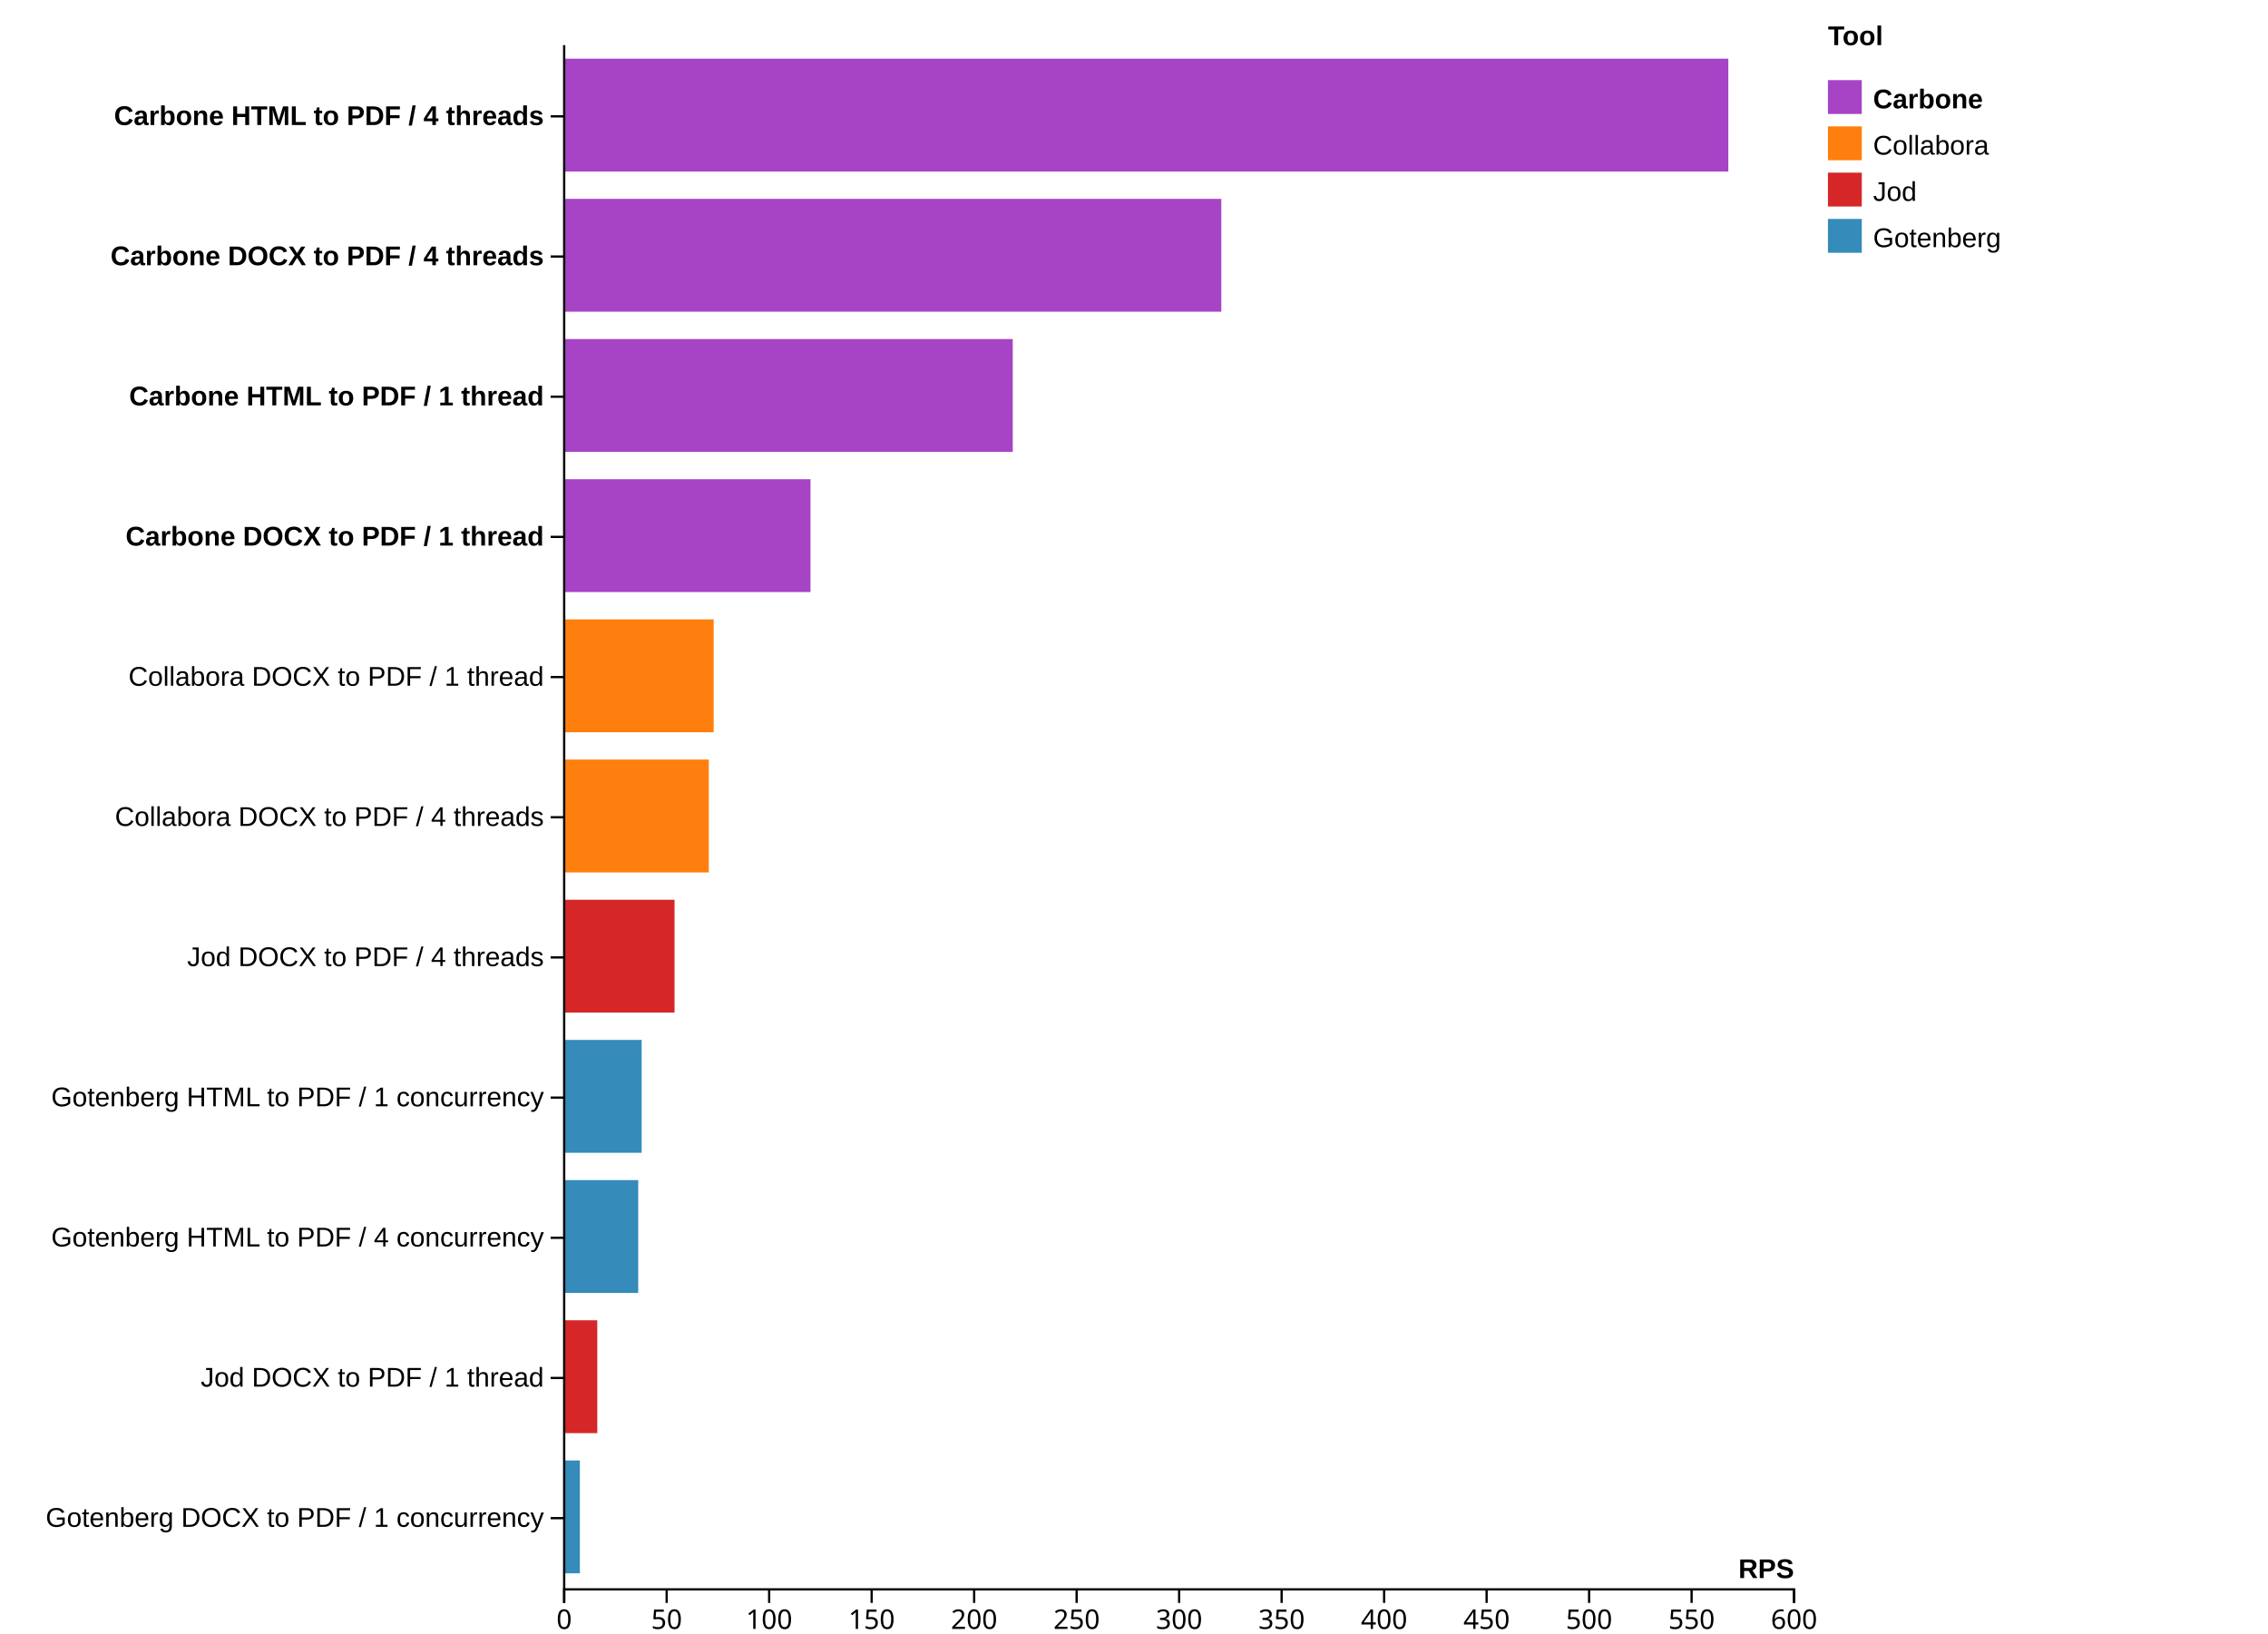
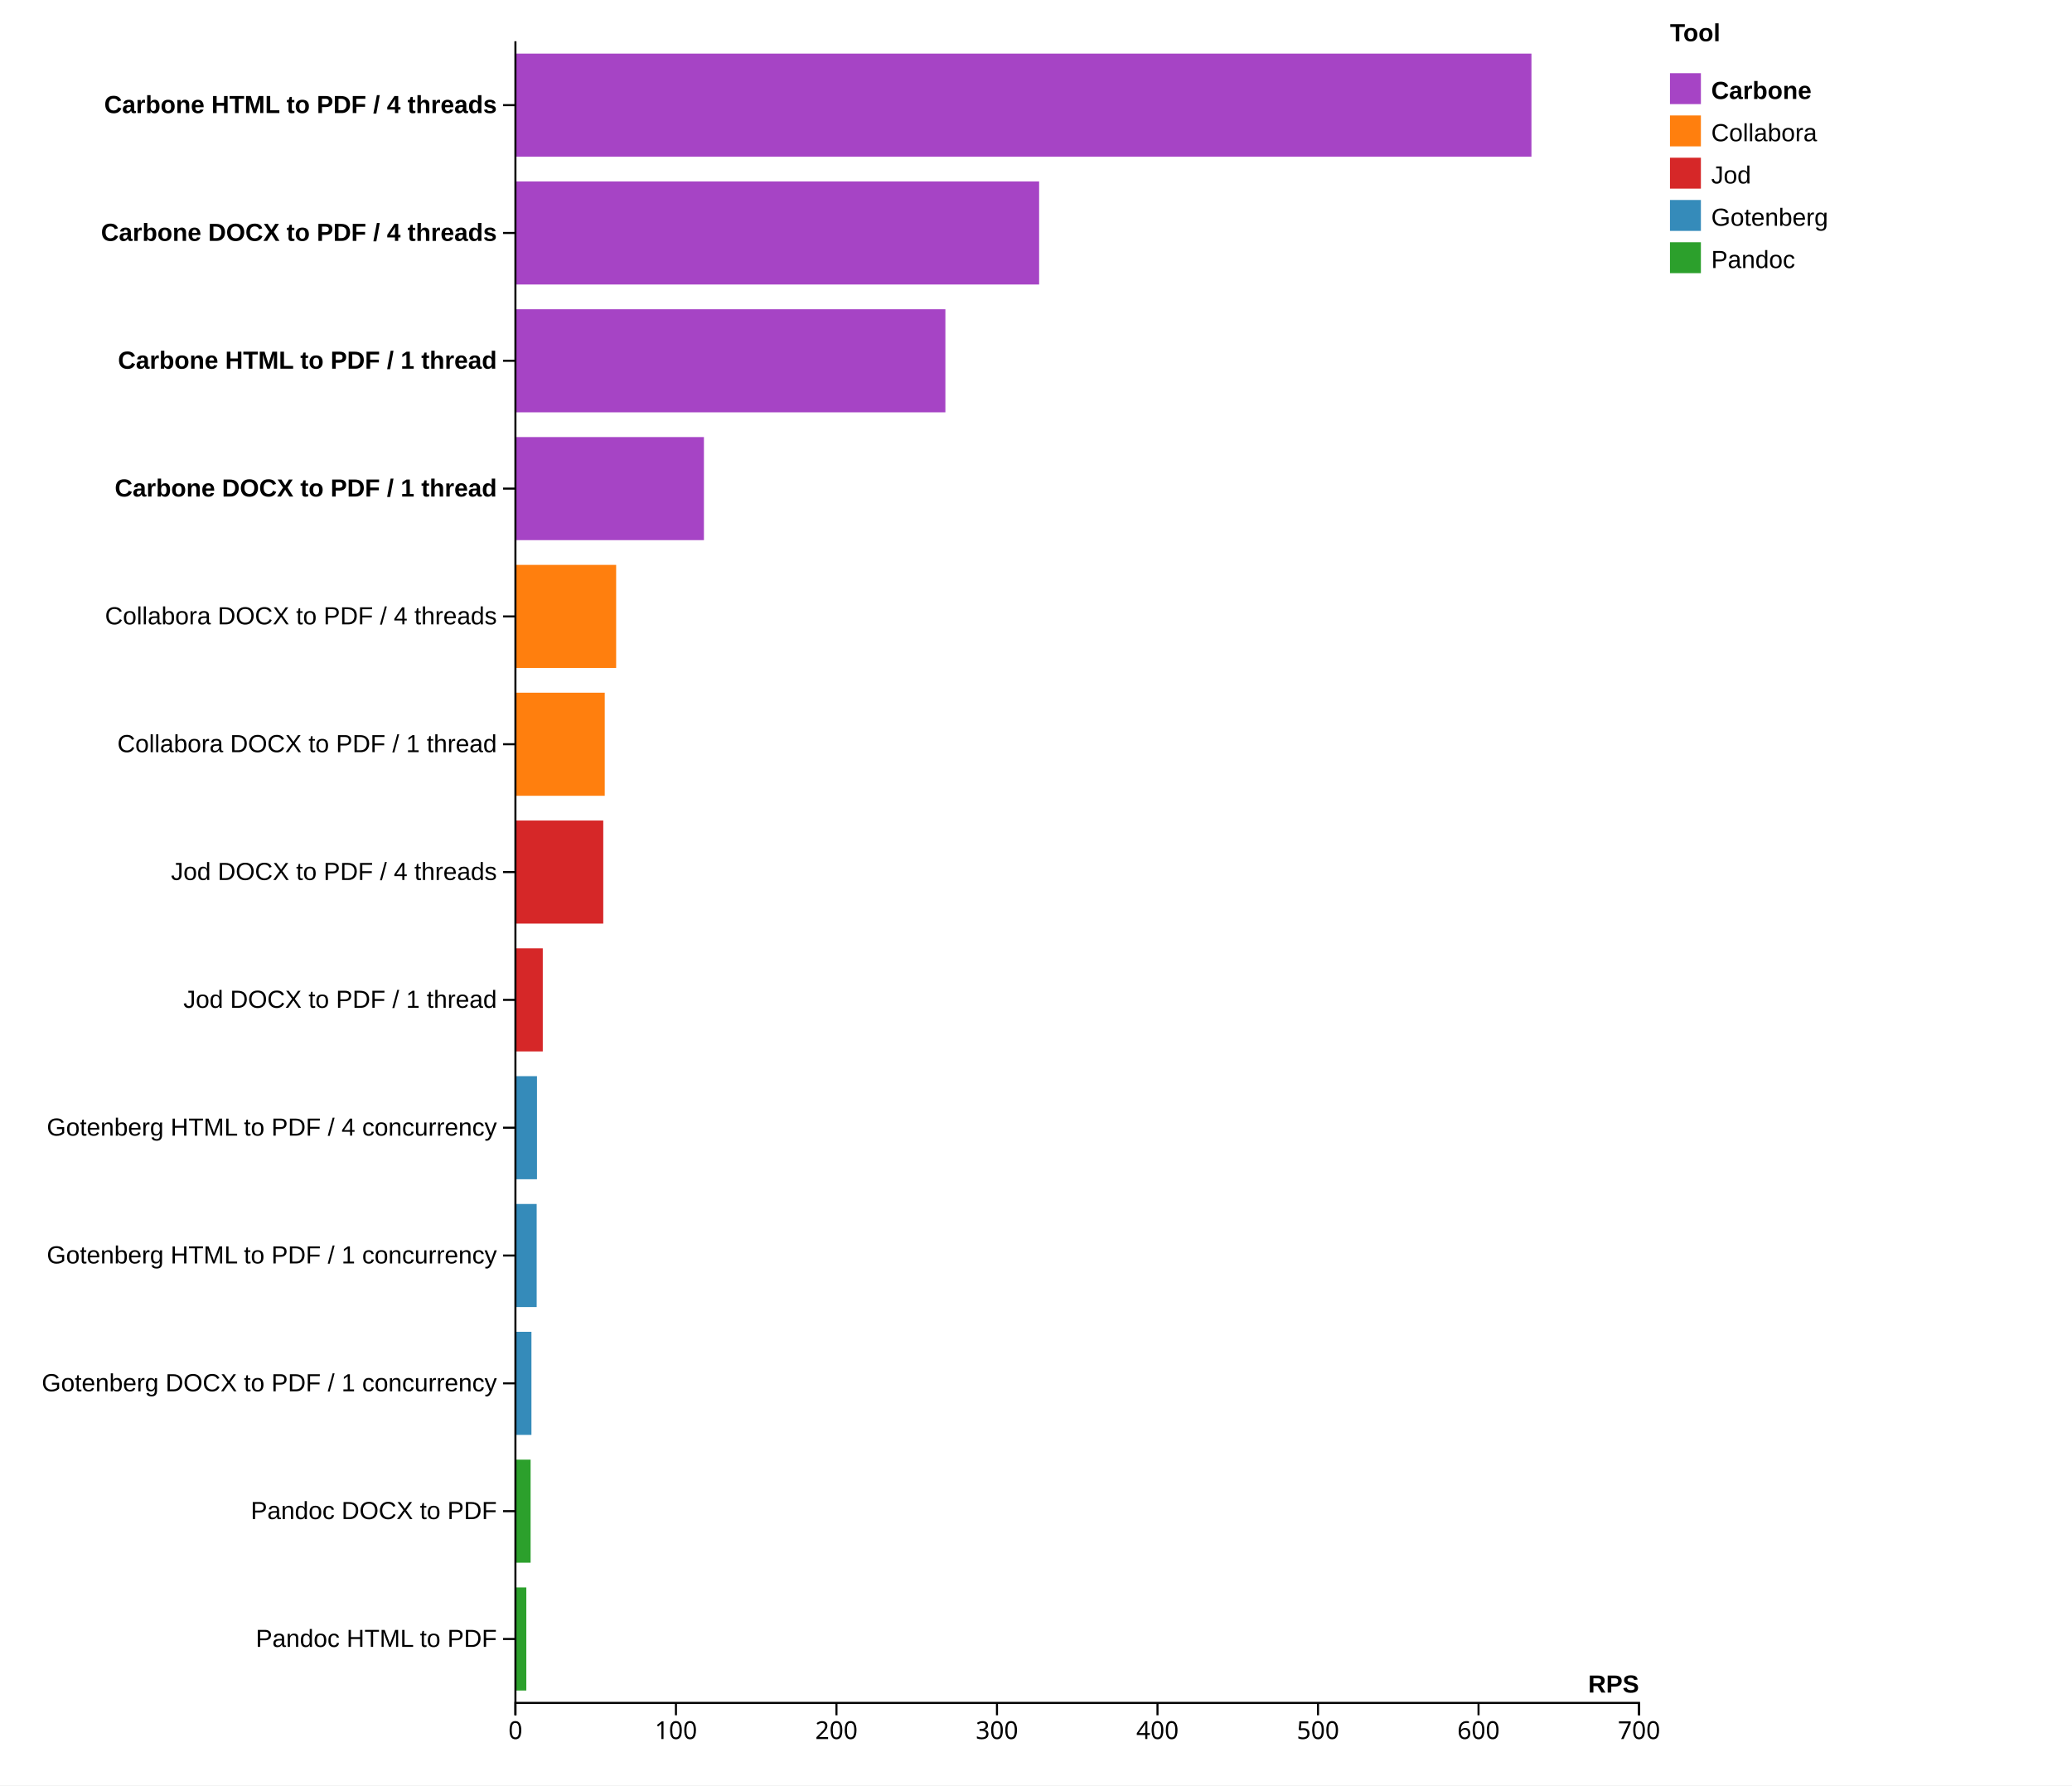
- <svg xmlns="http://www.w3.org/2000/svg" width="1005" height="724">
-   <rect width="1005" height="724" x="0" y="0" fill="#FFFFFF" id="background" />
+ <svg xmlns="http://www.w3.org/2000/svg" width="1005" height="866">
+   <rect width="1005" height="866" x="0" y="0" fill="#FFFFFF" id="background" />
  <g id="viz">
-     <g transform="translate(0,0)">
-       <g transform="translate(250,20)">
-         <g class="bars">
-           <rect id="bar - Carbone HTML to PDF / 4 threads" x="0" y="5.998" height="50" width="515.861" fill="#A644C5" />
-           <rect id="bar - Carbone DOCX to PDF / 4 threads" x="0" y="68.11" height="50" width="291.184" fill="#A644C5" />
-           <rect id="bar - Carbone HTML to PDF / 1 thread" x="0" y="130.221" height="50" width="198.771" fill="#A644C5" />
-           <rect id="bar - Carbone DOCX to PDF / 1 thread" x="0" y="192.332" height="50" width="109.154" fill="#A644C5" />
-           <rect id="bar - Collabora DOCX to PDF / 1 thread" x="0" y="254.443" height="50" width="66.245" fill="#ff7f0e" />
-           <rect id="bar - Collabora DOCX to PDF / 4 threads" x="0" y="316.555" height="50" width="64.083" fill="#ff7f0e" />
-           <rect id="bar - Jod DOCX to PDF / 4 threads" x="0" y="378.666" height="50" width="48.905" fill="#d62728" />
-           <rect id="bar - Gotenberg HTML to PDF / 1 concurrency" x="0" y="440.777" height="50" width="34.335" fill="#358BBA" />
-           <rect id="bar - Gotenberg HTML to PDF / 4 concurrency" x="0" y="502.889" height="50" width="32.809" fill="#358BBA" />
-           <rect id="bar - Jod DOCX to PDF / 1 thread" x="0" y="565" height="50" width="14.67" fill="#d62728" />
-           <rect id="bar - Gotenberg DOCX to PDF / 1 concurrency" x="0" y="627.111" height="50" width="6.958" fill="#358BBA" />
+     <g transform="translate(250,20)">
+       <g class="bars">
+         <rect id="bar - Carbone HTML to PDF / 4 threads" x="0" y="6" height="50" width="492.811" fill="#A644C5" />
+         <rect id="bar - Carbone DOCX to PDF / 4 threads" x="0" y="68" height="50" width="254.016" fill="#A644C5" />
+         <rect id="bar - Carbone HTML to PDF / 1 thread" x="0" y="130" height="50" width="208.549" fill="#A644C5" />
+         <rect id="bar - Carbone DOCX to PDF / 1 thread" x="0" y="192" height="50" width="91.432" fill="#A644C5" />
+         <rect id="bar - Collabora DOCX to PDF / 4 threads" x="0" y="254" height="50" width="48.859" fill="#ff7f0e" />
+         <rect id="bar - Collabora DOCX to PDF / 1 thread" x="0" y="316" height="50" width="43.322" fill="#ff7f0e" />
+         <rect id="bar - Jod DOCX to PDF / 4 threads" x="0" y="378" height="50" width="42.606" fill="#d62728" />
+         <rect id="bar - Jod DOCX to PDF / 1 thread" x="0" y="440" height="50" width="13.267" fill="#d62728" />
+         <rect id="bar - Gotenberg HTML to PDF / 4 concurrency" x="0" y="502" height="50" width="10.457" fill="#358BBA" />
+         <rect id="bar - Gotenberg HTML to PDF / 1 concurrency" x="0" y="564" height="50" width="10.309" fill="#358BBA" />
+         <rect id="bar - Gotenberg DOCX to PDF / 1 concurrency" x="0" y="626" height="50" width="7.767" fill="#358BBA" />
+         <rect id="bar - Pandoc DOCX to PDF" x="0" y="688" height="50" width="7.361" fill="#2ca02c" />
+         <rect id="bar - Pandoc HTML to PDF" x="0" y="750" height="50" width="5.287" fill="#2ca02c" />
+       </g>
+       <g id="xAxis" transform="translate(0,806)" fill="none" font-size="12" font-family="sans-serif" text-anchor="middle">
+         <path class="domain" stroke="currentColor" d="M0,6V0H545V6" />
+         <g class="tick" opacity="1" transform="translate(0,0)">
+           <line stroke="currentColor" y2="6" />
+           <text fill="currentColor" y="9" dy="0.71em">0</text>
        </g>
-         <g id="xAxis" transform="translate(0,684.2239)" fill="none" font-size="12" font-family="sans-serif" text-anchor="middle">
-           <path class="domain" stroke="currentColor" d="M0,6V0H545V6" />
-           <g class="tick" opacity="1" transform="translate(0.0,0)">
-             <line stroke="currentColor" y2="6" />
-             <text fill="currentColor" y="9" dy="0.71em">0</text>
-           </g>
-           <g class="tick" opacity="1" transform="translate(45.41667,0)">
-             <line stroke="currentColor" y2="6" />
-             <text fill="currentColor" y="9" dy="0.71em">50</text>
-           </g>
-           <g class="tick" opacity="1" transform="translate(90.83333,0)">
-             <line stroke="currentColor" y2="6" />
-             <text fill="currentColor" y="9" dy="0.71em">100</text>
-           </g>
-           <g class="tick" opacity="1" transform="translate(136.25,0)">
-             <line stroke="currentColor" y2="6" />
-             <text fill="currentColor" y="9" dy="0.71em">150</text>
-           </g>
-           <g class="tick" opacity="1" transform="translate(181.6667,0)">
-             <line stroke="currentColor" y2="6" />
-             <text fill="currentColor" y="9" dy="0.71em">200</text>
-           </g>
-           <g class="tick" opacity="1" transform="translate(227.0833,0)">
-             <line stroke="currentColor" y2="6" />
-             <text fill="currentColor" y="9" dy="0.71em">250</text>
-           </g>
-           <g class="tick" opacity="1" transform="translate(272.5,0)">
-             <line stroke="currentColor" y2="6" />
-             <text fill="currentColor" y="9" dy="0.71em">300</text>
-           </g>
-           <g class="tick" opacity="1" transform="translate(317.9167,0)">
-             <line stroke="currentColor" y2="6" />
-             <text fill="currentColor" y="9" dy="0.71em">350</text>
-           </g>
-           <g class="tick" opacity="1" transform="translate(363.3333,0)">
-             <line stroke="currentColor" y2="6" />
-             <text fill="currentColor" y="9" dy="0.71em">400</text>
-           </g>
-           <g class="tick" opacity="1" transform="translate(408.75,0)">
-             <line stroke="currentColor" y2="6" />
-             <text fill="currentColor" y="9" dy="0.71em">450</text>
-           </g>
-           <g class="tick" opacity="1" transform="translate(454.1667,0)">
-             <line stroke="currentColor" y2="6" />
-             <text fill="currentColor" y="9" dy="0.71em">500</text>
-           </g>
-           <g class="tick" opacity="1" transform="translate(499.5833,0)">
-             <line stroke="currentColor" y2="6" />
-             <text fill="currentColor" y="9" dy="0.71em">550</text>
-           </g>
-           <g class="tick" opacity="1" transform="translate(545.0,0)">
-             <line stroke="currentColor" y2="6" />
-             <text fill="currentColor" y="9" dy="0.71em">600</text>
-           </g>
-           <text font-family="Arial, sans-serif" font-size="12" x="545" dy="-5" fill="black" font-weight="bold" text-anchor="end">RPS</text>
+         <g class="tick" opacity="1" transform="translate(77.85714,0)">
+           <line stroke="currentColor" y2="6" />
+           <text fill="currentColor" y="9" dy="0.71em">100</text>
        </g>
-         <g id="yAxis" transform="translate(0,0)" fill="none" font-size="10" font-family="sans-serif" text-anchor="end">
-           <path class="domain" stroke="currentColor" d="M0,0V684.224" />
-           <g class="tick" opacity="1" transform="translate(0,31.55476)">
-             <line stroke="currentColor" x2="-6" />
-             <text fill="currentColor" x="-9" dy="0.32em" style="font-family: Arial, sans-serif; font-size: 12px; font-weight: bold;">Carbone HTML to PDF / 4 threads</text>
-           </g>
-           <g class="tick" opacity="1" transform="translate(0,93.66607)">
-             <line stroke="currentColor" x2="-6" />
-             <text fill="currentColor" x="-9" dy="0.32em" style="font-family: Arial, sans-serif; font-size: 12px; font-weight: bold;">Carbone DOCX to PDF / 4 threads</text>
-           </g>
-           <g class="tick" opacity="1" transform="translate(0,155.7774)">
-             <line stroke="currentColor" x2="-6" />
-             <text fill="currentColor" x="-9" dy="0.32em" style="font-family: Arial, sans-serif; font-size: 12px; font-weight: bold;">Carbone HTML to PDF / 1 thread</text>
-           </g>
-           <g class="tick" opacity="1" transform="translate(0,217.8887)">
-             <line stroke="currentColor" x2="-6" />
-             <text fill="currentColor" x="-9" dy="0.32em" style="font-family: Arial, sans-serif; font-size: 12px; font-weight: bold;">Carbone DOCX to PDF / 1 thread</text>
-           </g>
-           <g class="tick" opacity="1" transform="translate(0,280)">
-             <line stroke="currentColor" x2="-6" />
-             <text fill="currentColor" x="-9" dy="0.32em" style="font-family: Arial, sans-serif; font-size: 12px; ">Collabora DOCX to PDF / 1 thread</text>
-           </g>
-           <g class="tick" opacity="1" transform="translate(0,342.1113)">
-             <line stroke="currentColor" x2="-6" />
-             <text fill="currentColor" x="-9" dy="0.32em" style="font-family: Arial, sans-serif; font-size: 12px; ">Collabora DOCX to PDF / 4 threads</text>
-           </g>
-           <g class="tick" opacity="1" transform="translate(0,404.2226)">
-             <line stroke="currentColor" x2="-6" />
-             <text fill="currentColor" x="-9" dy="0.32em" style="font-family: Arial, sans-serif; font-size: 12px; ">Jod DOCX to PDF / 4 threads</text>
-           </g>
-           <g class="tick" opacity="1" transform="translate(0,466.3339)">
-             <line stroke="currentColor" x2="-6" />
-             <text fill="currentColor" x="-9" dy="0.32em" style="font-family: Arial, sans-serif; font-size: 12px; ">Gotenberg HTML to PDF / 1 concurrency</text>
-           </g>
-           <g class="tick" opacity="1" transform="translate(0,528.4452)">
-             <line stroke="currentColor" x2="-6" />
-             <text fill="currentColor" x="-9" dy="0.32em" style="font-family: Arial, sans-serif; font-size: 12px; ">Gotenberg HTML to PDF / 4 concurrency</text>
-           </g>
-           <g class="tick" opacity="1" transform="translate(0,590.5565)">
-             <line stroke="currentColor" x2="-6" />
-             <text fill="currentColor" x="-9" dy="0.32em" style="font-family: Arial, sans-serif; font-size: 12px; ">Jod DOCX to PDF / 1 thread</text>
-           </g>
-           <g class="tick" opacity="1" transform="translate(0,652.6679)">
-             <line stroke="currentColor" x2="-6" />
-             <text fill="currentColor" x="-9" dy="0.32em" style="font-family: Arial, sans-serif; font-size: 12px; ">Gotenberg DOCX to PDF / 1 concurrency</text>
-           </g>
+         <g class="tick" opacity="1" transform="translate(155.7143,0)">
+           <line stroke="currentColor" y2="6" />
+           <text fill="currentColor" y="9" dy="0.71em">200</text>
+         </g>
+         <g class="tick" opacity="1" transform="translate(233.5714,0)">
+           <line stroke="currentColor" y2="6" />
+           <text fill="currentColor" y="9" dy="0.71em">300</text>
+         </g>
+         <g class="tick" opacity="1" transform="translate(311.4286,0)">
+           <line stroke="currentColor" y2="6" />
+           <text fill="currentColor" y="9" dy="0.71em">400</text>
+         </g>
+         <g class="tick" opacity="1" transform="translate(389.2857,0)">
+           <line stroke="currentColor" y2="6" />
+           <text fill="currentColor" y="9" dy="0.71em">500</text>
+         </g>
+         <g class="tick" opacity="1" transform="translate(467.1429,0)">
+           <line stroke="currentColor" y2="6" />
+           <text fill="currentColor" y="9" dy="0.71em">600</text>
+         </g>
+         <g class="tick" opacity="1" transform="translate(545,0)">
+           <line stroke="currentColor" y2="6" />
+           <text fill="currentColor" y="9" dy="0.71em">700</text>
+         </g>
+         <text font-family="Arial, sans-serif" font-size="12" x="545" dy="-5" fill="black" font-weight="bold" text-anchor="end">RPS</text>
+       </g>
+       <g id="yAxis" fill="none" font-size="10" font-family="sans-serif" text-anchor="end">
+         <path class="domain" stroke="currentColor" d="M0,0V806" />
+         <g class="tick" opacity="1" transform="translate(0,31)">
+           <line stroke="currentColor" x2="-6" />
+           <text fill="currentColor" x="-9" dy="0.32em" style="font-family: Arial, sans-serif; font-size: 12px; font-weight: bold;">Carbone HTML to PDF / 4 threads</text>
+         </g>
+         <g class="tick" opacity="1" transform="translate(0,93)">
+           <line stroke="currentColor" x2="-6" />
+           <text fill="currentColor" x="-9" dy="0.32em" style="font-family: Arial, sans-serif; font-size: 12px; font-weight: bold;">Carbone DOCX to PDF / 4 threads</text>
+         </g>
+         <g class="tick" opacity="1" transform="translate(0,155)">
+           <line stroke="currentColor" x2="-6" />
+           <text fill="currentColor" x="-9" dy="0.32em" style="font-family: Arial, sans-serif; font-size: 12px; font-weight: bold;">Carbone HTML to PDF / 1 thread</text>
+         </g>
+         <g class="tick" opacity="1" transform="translate(0,217)">
+           <line stroke="currentColor" x2="-6" />
+           <text fill="currentColor" x="-9" dy="0.32em" style="font-family: Arial, sans-serif; font-size: 12px; font-weight: bold;">Carbone DOCX to PDF / 1 thread</text>
+         </g>
+         <g class="tick" opacity="1" transform="translate(0,279)">
+           <line stroke="currentColor" x2="-6" />
+           <text fill="currentColor" x="-9" dy="0.32em" style="font-family: Arial, sans-serif; font-size: 12px;">Collabora DOCX to PDF / 4 threads</text>
+         </g>
+         <g class="tick" opacity="1" transform="translate(0,341)">
+           <line stroke="currentColor" x2="-6" />
+           <text fill="currentColor" x="-9" dy="0.32em" style="font-family: Arial, sans-serif; font-size: 12px;">Collabora DOCX to PDF / 1 thread</text>
+         </g>
+         <g class="tick" opacity="1" transform="translate(0,403)">
+           <line stroke="currentColor" x2="-6" />
+           <text fill="currentColor" x="-9" dy="0.32em" style="font-family: Arial, sans-serif; font-size: 12px;">Jod DOCX to PDF / 4 threads</text>
+         </g>
+         <g class="tick" opacity="1" transform="translate(0,465)">
+           <line stroke="currentColor" x2="-6" />
+           <text fill="currentColor" x="-9" dy="0.32em" style="font-family: Arial, sans-serif; font-size: 12px;">Jod DOCX to PDF / 1 thread</text>
+         </g>
+         <g class="tick" opacity="1" transform="translate(0,527)">
+           <line stroke="currentColor" x2="-6" />
+           <text fill="currentColor" x="-9" dy="0.32em" style="font-family: Arial, sans-serif; font-size: 12px;">Gotenberg HTML to PDF / 4 concurrency</text>
+         </g>
+         <g class="tick" opacity="1" transform="translate(0,589)">
+           <line stroke="currentColor" x2="-6" />
+           <text fill="currentColor" x="-9" dy="0.32em" style="font-family: Arial, sans-serif; font-size: 12px;">Gotenberg HTML to PDF / 1 concurrency</text>
+         </g>
+         <g class="tick" opacity="1" transform="translate(0,651)">
+           <line stroke="currentColor" x2="-6" />
+           <text fill="currentColor" x="-9" dy="0.32em" style="font-family: Arial, sans-serif; font-size: 12px;">Gotenberg DOCX to PDF / 1 concurrency</text>
+         </g>
+         <g class="tick" opacity="1" transform="translate(0,713)">
+           <line stroke="currentColor" x2="-6" />
+           <text fill="currentColor" x="-9" dy="0.32em" style="font-family: Arial, sans-serif; font-size: 12px;">Pandoc DOCX to PDF</text>
+         </g>
+         <g class="tick" opacity="1" transform="translate(0,775)">
+           <line stroke="currentColor" x2="-6" />
+           <text fill="currentColor" x="-9" dy="0.32em" style="font-family: Arial, sans-serif; font-size: 12px;">Pandoc HTML to PDF</text>
        </g>
      </g>
-       <text y="4" x="4" style="font-family: Arial, sans-serif; font-size: 12px; fill: black; font-weight: bold; dominant-baseline: hanging;" />
    </g>
  </g>
  <g id="legend" transform="translate(805,20)">
    <g transform="translate(5,0)">
-       <g class="legendColor" transform="translate(0,0)">
+       <g class="legendColor">
        <g class="legendCells" transform="translate(0,15.5)">
          <g class="cell" transform="translate(0, 0)">
            <rect class="swatch" height="15" width="15" style="fill: #A644C5;" />
            <text class="label" transform="translate( 20, 12.5)" font-family="&quot;Arial&quot;, sans-serif" font-size="12px">
              <tspan x="0" dy="0em" style="font-weight: bold;">Carbone</tspan>
            </text>
          </g>
          <g class="cell" transform="translate(0, 20.5)">
-             <rect class="swatch" height="15" width="15" style="fill: rgb(255, 127, 14);" />
+             <rect class="swatch" height="15" width="15" style="fill: #ff7f0e;" />
            <text class="label" transform="translate( 20, 12.5)" font-family="&quot;Arial&quot;, sans-serif" font-size="12px">
              <tspan x="0" dy="0em" style="">Collabora</tspan>
            </text>
          </g>
          <g class="cell" transform="translate(0, 41)">
-             <rect class="swatch" height="15" width="15" style="fill: rgb(214, 39, 40);" />
+             <rect class="swatch" height="15" width="15" style="fill: #d62728;" />
            <text class="label" transform="translate( 20, 12.5)" font-family="&quot;Arial&quot;, sans-serif" font-size="12px">
              <tspan x="0" dy="0em" style="">Jod</tspan>
            </text>
          </g>
          <g class="cell" transform="translate(0, 61.5)">
            <rect class="swatch" height="15" width="15" style="fill: #358BBA;" />
            <text class="label" transform="translate( 20, 12.5)" font-family="&quot;Arial&quot;, sans-serif" font-size="12px">
              <tspan x="0" dy="0em" style="">Gotenberg</tspan>
            </text>
          </g>
+           <g class="cell" transform="translate(0, 82)">
+             <rect class="swatch" height="15" width="15" style="fill: #2ca02c;" />
+             <text class="label" transform="translate( 20, 12.5)" font-family="&quot;Arial&quot;, sans-serif" font-size="12px">
+               <tspan x="0" dy="0em" style="">Pandoc</tspan>
+             </text>
+           </g>
        </g>
        <text class="legendTitle" font-family="&quot;Arial&quot;, sans-serif" font-size="12px" font-weight="bold">
          <tspan x="0" dy="0em">Tool</tspan>
        </text>
      </g>
    </g>
  </g>
</svg>
